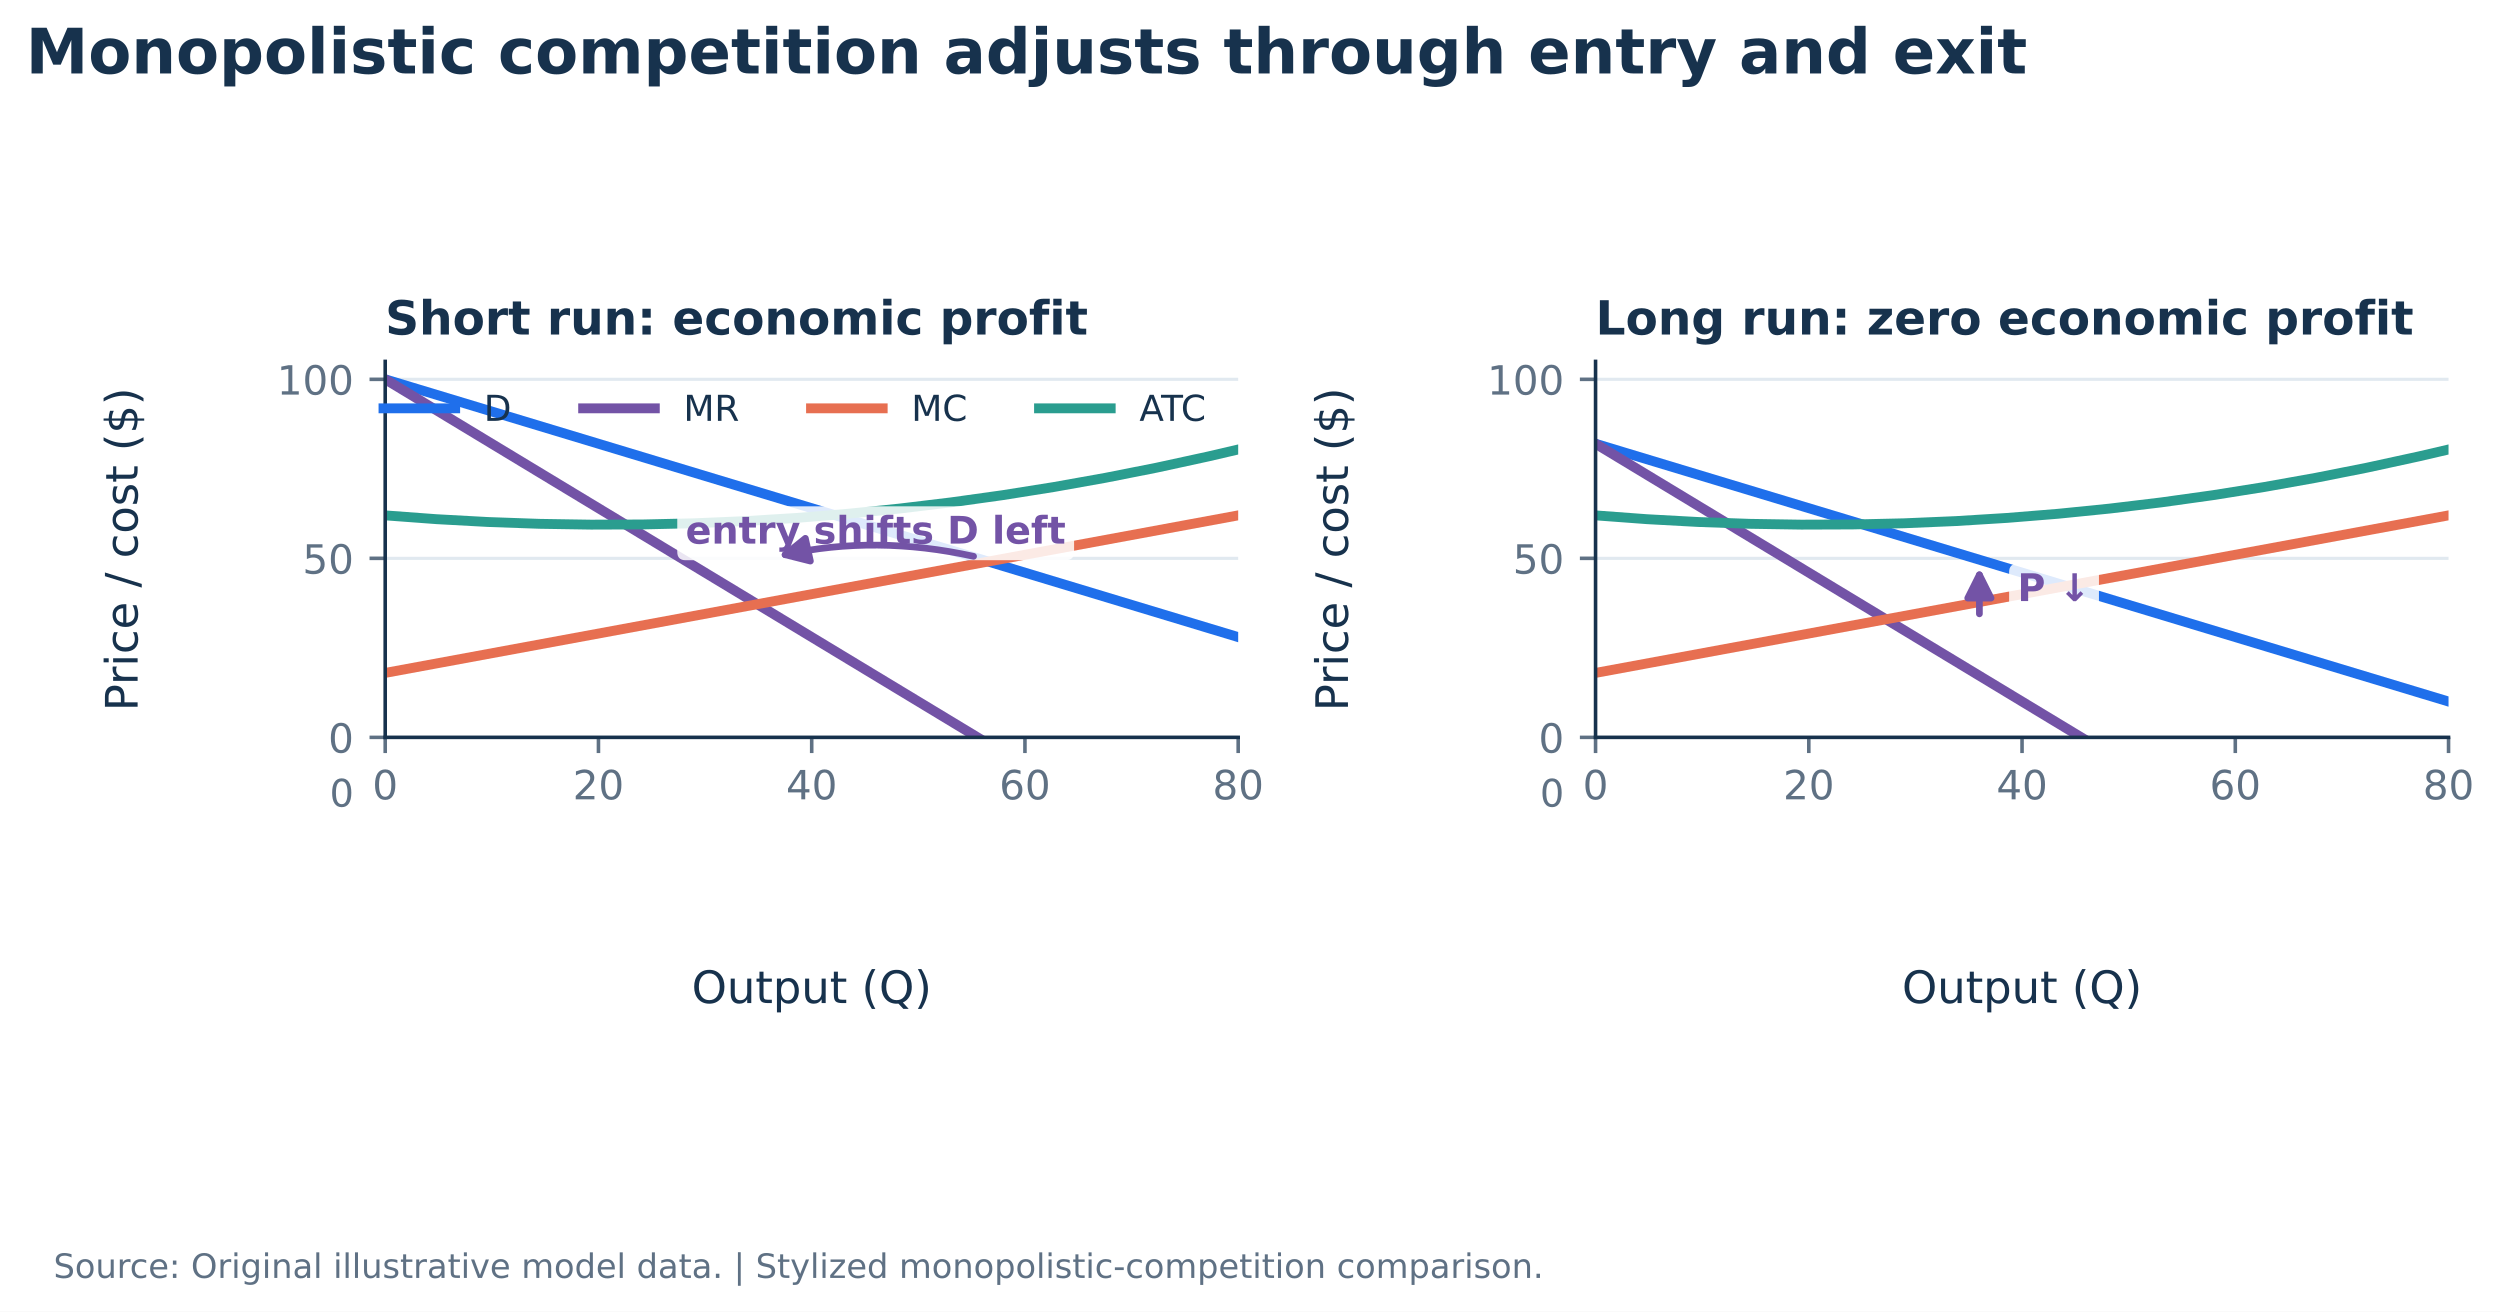
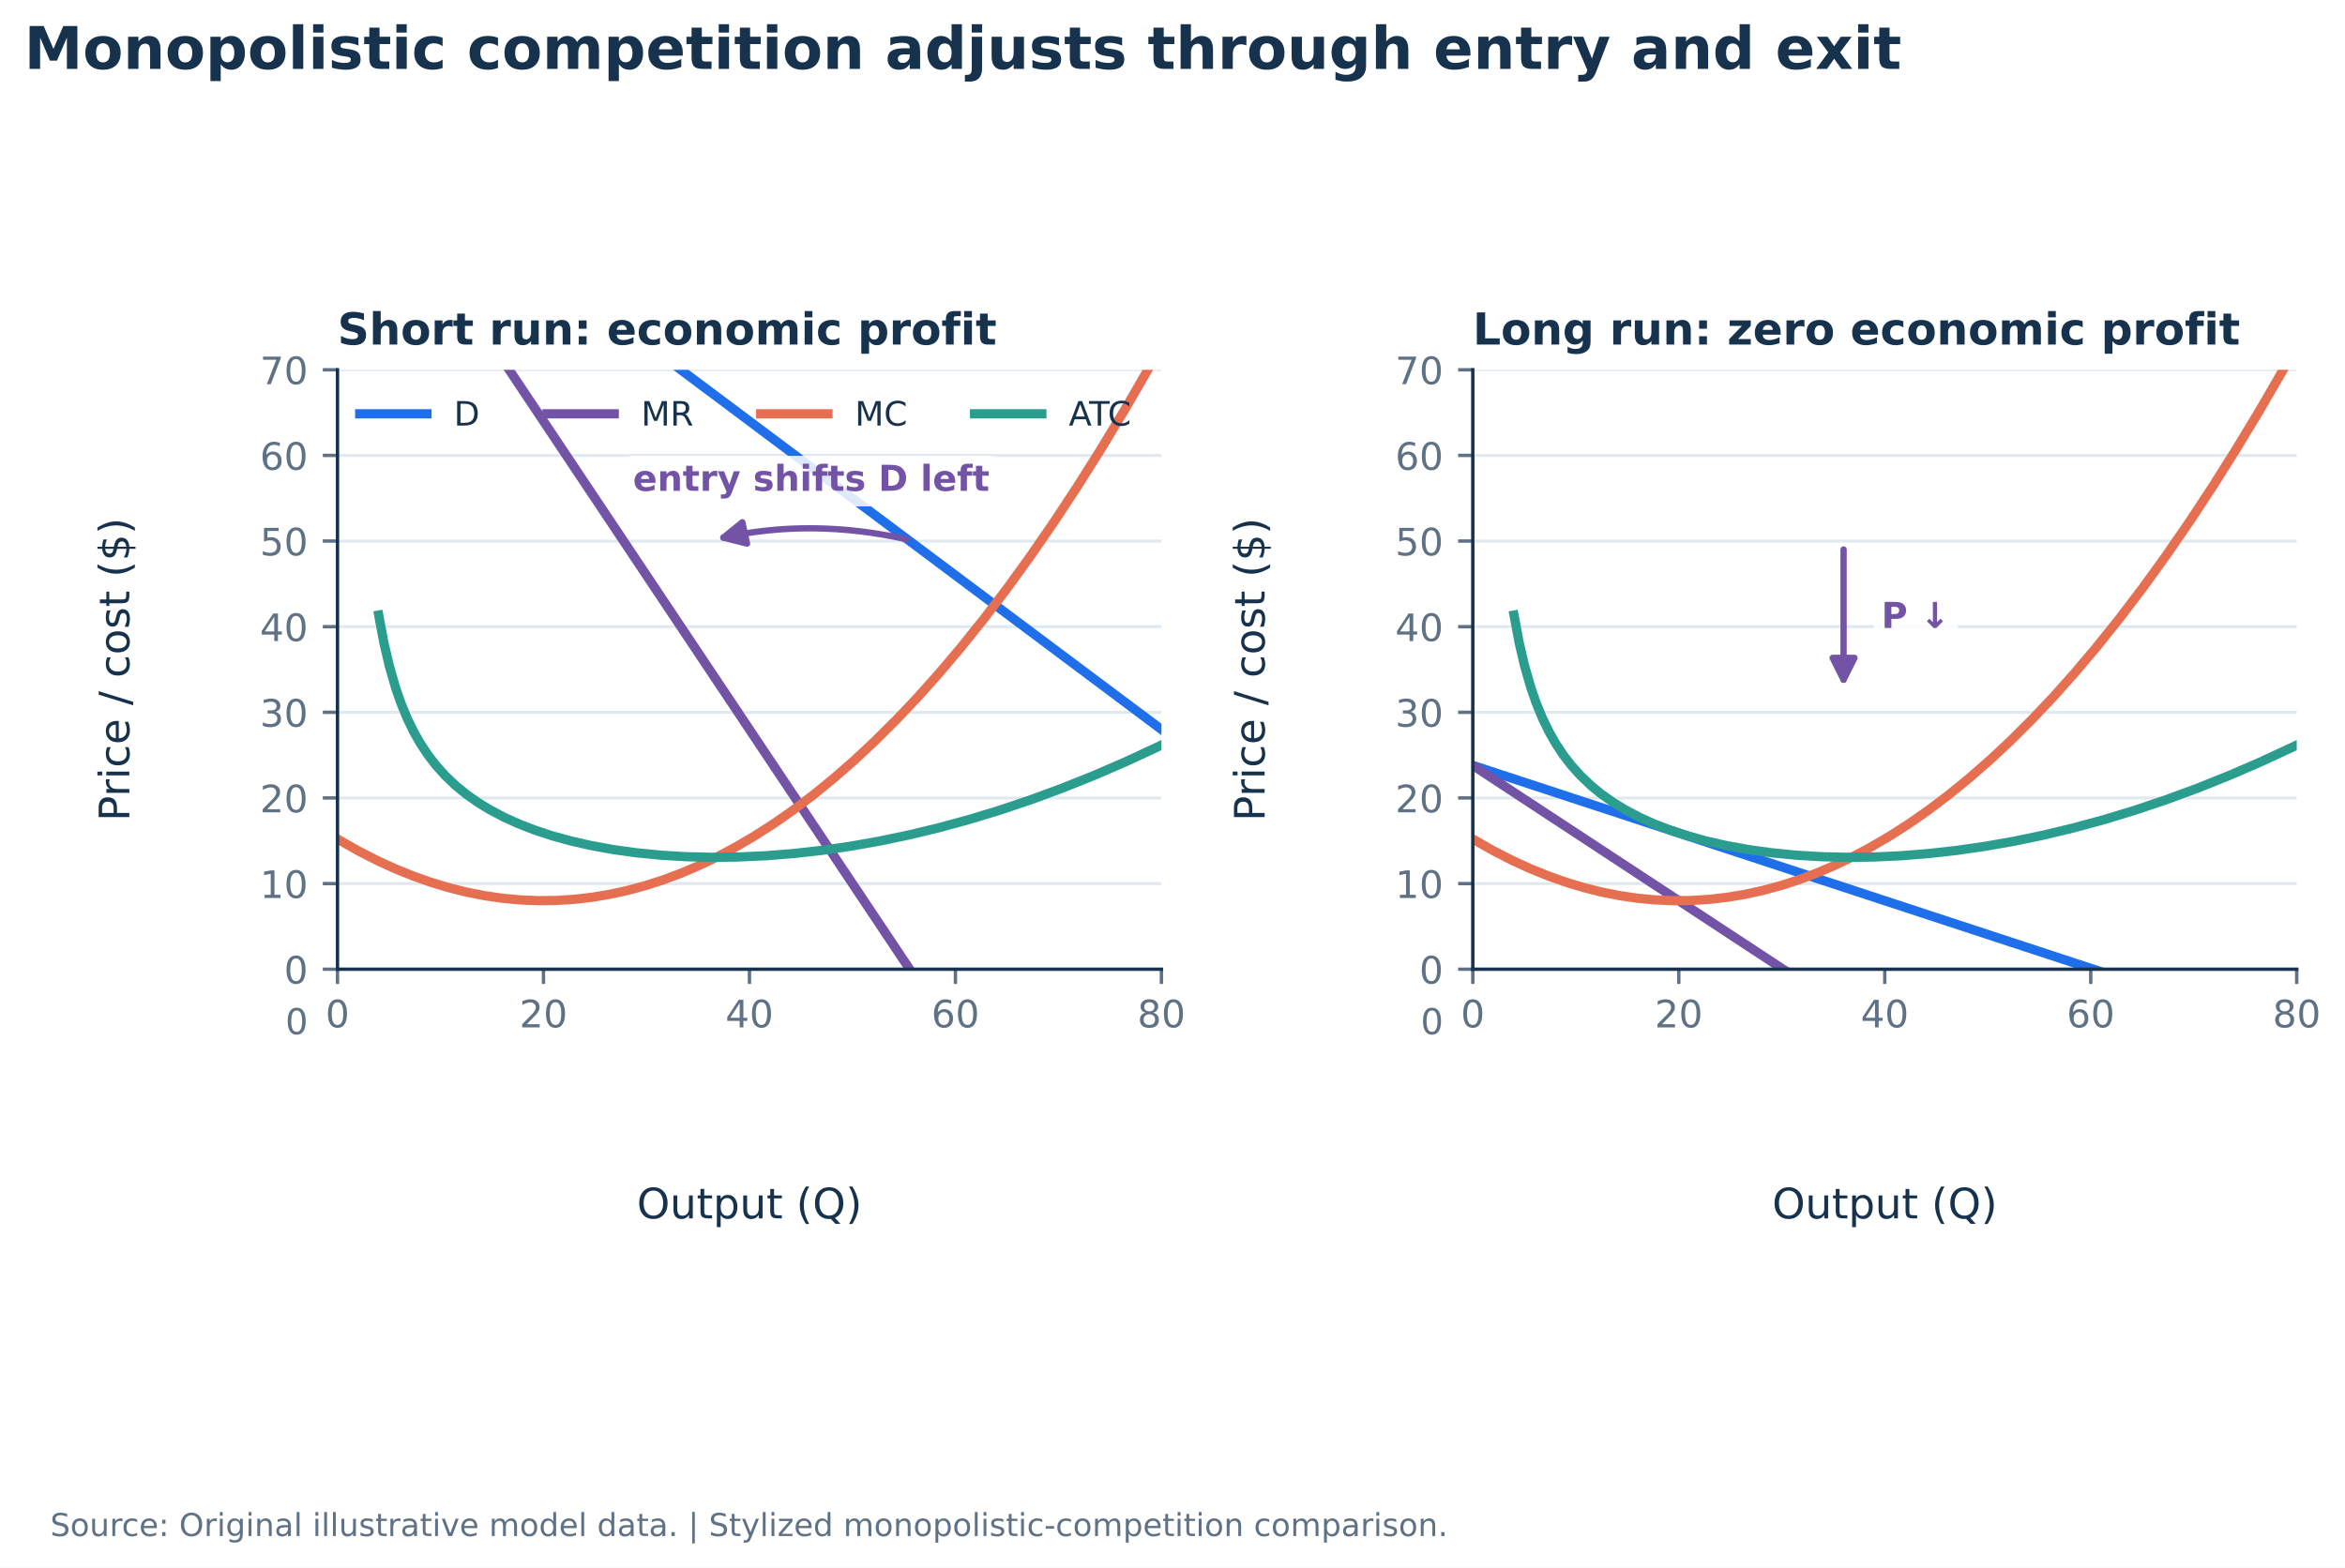
- <svg xmlns="http://www.w3.org/2000/svg" xmlns:xlink="http://www.w3.org/1999/xlink" width="557.989pt" height="292.752pt" viewBox="0 0 557.989 292.752" version="1.1">
+ <svg xmlns="http://www.w3.org/2000/svg" xmlns:xlink="http://www.w3.org/1999/xlink" width="557.989pt" height="373.104pt" viewBox="0 0 557.989 373.104" version="1.1">
  <defs>
    <style type="text/css">*{stroke-linejoin: round; stroke-linecap: butt}</style>
  </defs>
  <g id="figure_1">
    <g id="patch_1">
-       <path d="M 0 292.752 L 557.989 292.752 L 557.989 0 L 0 0 z " style="fill: #ffffff" />
+       <path d="M 0 373.104  L 557.989 373.104  L 557.989 0  L 0 0  z " style="fill: #ffffff" />
    </g>
    <g id="axes_1">
      <g id="patch_2">
-         <path d="M 85.977 164.576 L 276.358 164.576 L 276.358 80.664 L 85.977 80.664 z " style="fill: #ffffff" />
+         <path d="M 80.307 230.672  L 276.358 230.672  L 276.358 88.008  L 80.307 88.008  z " style="fill: #ffffff" />
      </g>
      <g id="matplotlib.axis_1">
        <g id="xtick_1">
          <g id="line2d_1">
            <defs>
-               <path id="m5de460778f" d="M 0 0 L 0 3.5 " style="stroke: #5f7184; stroke-width: 0.8" />
+               <path id="m8b4b57da9d" d="M 0 0  L 0 3.5  " style="stroke: #5f7184; stroke-width: 0.8" />
            </defs>
            <g>
-               <use xlink:href="#m5de460778f" x="85.977" y="164.576" style="fill: #5f7184; stroke: #5f7184; stroke-width: 0.8" />
+               <use xlink:href="#m8b4b57da9d" x="80.307" y="230.672" style="fill: #5f7184; stroke: #5f7184; stroke-width: 0.8" />
            </g>
          </g>
          <g id="text_1">
-             <text style="font-size: 9px; font-family: 'DejaVu Sans'; text-anchor: middle; fill: #5f7184" x="85.977" y="178.415" transform="rotate(-0 85.977 178.4146)">0</text>
+             <text style="font-size: 9px; font-family: 'DejaVu Sans'; text-anchor: middle; fill: #5f7184" x="80.307" y="244.511" transform="rotate(-0 80.307 244.5106)">0</text>
          </g>
        </g>
        <g id="xtick_2">
          <g id="line2d_2">
            <g>
-               <use xlink:href="#m5de460778f" x="133.572" y="164.576" style="fill: #5f7184; stroke: #5f7184; stroke-width: 0.8" />
+               <use xlink:href="#m8b4b57da9d" x="129.32" y="230.672" style="fill: #5f7184; stroke: #5f7184; stroke-width: 0.8" />
            </g>
          </g>
          <g id="text_2">
-             <text style="font-size: 9px; font-family: 'DejaVu Sans'; text-anchor: middle; fill: #5f7184" x="133.572" y="178.415" transform="rotate(-0 133.5724 178.4146)">20</text>
+             <text style="font-size: 9px; font-family: 'DejaVu Sans'; text-anchor: middle; fill: #5f7184" x="129.32" y="244.511" transform="rotate(-0 129.3199 244.5106)">20</text>
          </g>
        </g>
        <g id="xtick_3">
          <g id="line2d_3">
            <g>
-               <use xlink:href="#m5de460778f" x="181.168" y="164.576" style="fill: #5f7184; stroke: #5f7184; stroke-width: 0.8" />
+               <use xlink:href="#m8b4b57da9d" x="178.333" y="230.672" style="fill: #5f7184; stroke: #5f7184; stroke-width: 0.8" />
            </g>
          </g>
          <g id="text_3">
-             <text style="font-size: 9px; font-family: 'DejaVu Sans'; text-anchor: middle; fill: #5f7184" x="181.168" y="178.415" transform="rotate(-0 181.1678 178.4146)">40</text>
+             <text style="font-size: 9px; font-family: 'DejaVu Sans'; text-anchor: middle; fill: #5f7184" x="178.333" y="244.511" transform="rotate(-0 178.3328 244.5106)">40</text>
          </g>
        </g>
        <g id="xtick_4">
          <g id="line2d_4">
            <g>
-               <use xlink:href="#m5de460778f" x="228.763" y="164.576" style="fill: #5f7184; stroke: #5f7184; stroke-width: 0.8" />
+               <use xlink:href="#m8b4b57da9d" x="227.346" y="230.672" style="fill: #5f7184; stroke: #5f7184; stroke-width: 0.8" />
            </g>
          </g>
          <g id="text_4">
-             <text style="font-size: 9px; font-family: 'DejaVu Sans'; text-anchor: middle; fill: #5f7184" x="228.763" y="178.415" transform="rotate(-0 228.7631 178.4146)">60</text>
+             <text style="font-size: 9px; font-family: 'DejaVu Sans'; text-anchor: middle; fill: #5f7184" x="227.346" y="244.511" transform="rotate(-0 227.3456 244.5106)">60</text>
          </g>
        </g>
        <g id="xtick_5">
          <g id="line2d_5">
            <g>
-               <use xlink:href="#m5de460778f" x="276.358" y="164.576" style="fill: #5f7184; stroke: #5f7184; stroke-width: 0.8" />
+               <use xlink:href="#m8b4b57da9d" x="276.358" y="230.672" style="fill: #5f7184; stroke: #5f7184; stroke-width: 0.8" />
            </g>
          </g>
          <g id="text_5">
-             <text style="font-size: 9px; font-family: 'DejaVu Sans'; text-anchor: middle; fill: #5f7184" x="276.358" y="178.415" transform="rotate(-0 276.3585 178.4146)">80</text>
+             <text style="font-size: 9px; font-family: 'DejaVu Sans'; text-anchor: middle; fill: #5f7184" x="276.358" y="244.511" transform="rotate(-0 276.3585 244.5106)">80</text>
          </g>
        </g>
        <g id="text_6">
-           <text style="font-size: 10px; font-family: 'DejaVu Sans'; text-anchor: middle; fill: #17324d" x="181.168" y="223.885" transform="rotate(-0 181.1678 223.8847)">Output (Q)</text>
+           <text style="font-size: 10px; font-family: 'DejaVu Sans'; text-anchor: middle; fill: #17324d" x="178.333" y="289.981" transform="rotate(-0 178.3328 289.9808)">Output (Q)</text>
        </g>
      </g>
      <g id="matplotlib.axis_2">
        <g id="ytick_1">
          <g id="line2d_6">
-             <path d="M 85.977 164.576 L 276.358 164.576 " clip-path="url(#p2ff4a80d0f)" style="fill: none; stroke: #d9e3ec; stroke-opacity: 0.8; stroke-width: 0.7; stroke-linecap: square" />
+             <path d="M 80.307 230.672  L 276.358 230.672  " clip-path="url(#p179a53eedd)" style="fill: none; stroke: #d9e3ec; stroke-opacity: 0.8; stroke-width: 0.7; stroke-linecap: square" />
          </g>
          <g id="line2d_7">
            <defs>
-               <path id="m82852aaf4a" d="M 0 0 L -3.5 0 " style="stroke: #5f7184; stroke-width: 0.8" />
+               <path id="m5fd3dabdca" d="M 0 0  L -3.5 0  " style="stroke: #5f7184; stroke-width: 0.8" />
            </defs>
            <g>
-               <use xlink:href="#m82852aaf4a" x="85.977" y="164.576" style="fill: #5f7184; stroke: #5f7184; stroke-width: 0.8" />
+               <use xlink:href="#m5fd3dabdca" x="80.307" y="230.672" style="fill: #5f7184; stroke: #5f7184; stroke-width: 0.8" />
            </g>
          </g>
          <g id="text_7">
-             <text style="font-size: 9px; font-family: 'DejaVu Sans'; text-anchor: end; fill: #5f7184" x="78.977" y="167.995" transform="rotate(-0 78.977 167.9953)">0</text>
+             <text style="font-size: 9px; font-family: 'DejaVu Sans'; text-anchor: end; fill: #5f7184" x="73.307" y="234.091" transform="rotate(-0 73.307 234.0913)">0</text>
          </g>
        </g>
        <g id="ytick_2">
          <g id="line2d_8">
-             <path d="M 85.977 124.618 L 276.358 124.618 " clip-path="url(#p2ff4a80d0f)" style="fill: none; stroke: #d9e3ec; stroke-opacity: 0.8; stroke-width: 0.7; stroke-linecap: square" />
+             <path d="M 80.307 210.291  L 276.358 210.291  " clip-path="url(#p179a53eedd)" style="fill: none; stroke: #d9e3ec; stroke-opacity: 0.8; stroke-width: 0.7; stroke-linecap: square" />
          </g>
          <g id="line2d_9">
            <g>
-               <use xlink:href="#m82852aaf4a" x="85.977" y="124.618" style="fill: #5f7184; stroke: #5f7184; stroke-width: 0.8" />
+               <use xlink:href="#m5fd3dabdca" x="80.307" y="210.291" style="fill: #5f7184; stroke: #5f7184; stroke-width: 0.8" />
            </g>
          </g>
          <g id="text_8">
-             <text style="font-size: 9px; font-family: 'DejaVu Sans'; text-anchor: end; fill: #5f7184" x="78.977" y="128.037" transform="rotate(-0 78.977 128.0372)">50</text>
+             <text style="font-size: 9px; font-family: 'DejaVu Sans'; text-anchor: end; fill: #5f7184" x="73.307" y="213.711" transform="rotate(-0 73.307 213.7107)">10</text>
          </g>
        </g>
        <g id="ytick_3">
          <g id="line2d_10">
-             <path d="M 85.977 84.66 L 276.358 84.66 " clip-path="url(#p2ff4a80d0f)" style="fill: none; stroke: #d9e3ec; stroke-opacity: 0.8; stroke-width: 0.7; stroke-linecap: square" />
+             <path d="M 80.307 189.911  L 276.358 189.911  " clip-path="url(#p179a53eedd)" style="fill: none; stroke: #d9e3ec; stroke-opacity: 0.8; stroke-width: 0.7; stroke-linecap: square" />
          </g>
          <g id="line2d_11">
            <g>
-               <use xlink:href="#m82852aaf4a" x="85.977" y="84.66" style="fill: #5f7184; stroke: #5f7184; stroke-width: 0.8" />
+               <use xlink:href="#m5fd3dabdca" x="80.307" y="189.911" style="fill: #5f7184; stroke: #5f7184; stroke-width: 0.8" />
            </g>
          </g>
          <g id="text_9">
-             <text style="font-size: 9px; font-family: 'DejaVu Sans'; text-anchor: end; fill: #5f7184" x="78.977" y="88.079" transform="rotate(-0 78.977 88.07911)">100</text>
-           </g>
-         </g>
-         <g id="text_10">
-           <text style="font-size: 10px; font-family: 'DejaVu Sans'; text-anchor: middle; fill: #17324d" x="30.719" y="122.62" transform="rotate(-90 30.71856 122.62)">Price / cost ($)</text>
-         </g>
-       </g>
-       <g id="line2d_12">
-         <path d="M 85.977 84.66 L 276.358 142.199 L 276.358 142.199 " clip-path="url(#p2ff4a80d0f)" style="fill: none; stroke: #1f6feb; stroke-width: 2.2; stroke-linecap: square" />
-       </g>
-       <g id="line2d_13">
-         <path d="M 85.977 84.66 L 276.358 199.739 L 276.358 199.739 " clip-path="url(#p2ff4a80d0f)" style="fill: none; stroke: #7353a6; stroke-width: 2.2; stroke-linecap: square" />
-       </g>
-       <g id="line2d_14">
-         <path d="M 85.977 150.191 L 276.358 115.028 L 276.358 115.028 " clip-path="url(#p2ff4a80d0f)" style="fill: none; stroke: #e76f51; stroke-width: 2.2; stroke-linecap: square" />
-       </g>
-       <g id="line2d_15">
-         <path d="M 85.977 115.028 L 97.457 115.88 L 108.938 116.509 L 120.418 116.915 L 131.898 117.098 L 143.378 117.057 L 154.859 116.794 L 166.339 116.307 L 177.819 115.597 L 189.3 114.664 L 200.78 113.507 L 212.26 112.128 L 223.74 110.525 L 235.221 108.699 L 246.701 106.65 L 258.181 104.378 L 269.662 101.882 L 276.358 100.323 L 276.358 100.323 " clip-path="url(#p2ff4a80d0f)" style="fill: none; stroke: #2a9d8f; stroke-width: 2.2; stroke-linecap: square" />
+             <text style="font-size: 9px; font-family: 'DejaVu Sans'; text-anchor: end; fill: #5f7184" x="73.307" y="193.33" transform="rotate(-0 73.307 193.3302)">20</text>
+           </g>
+         </g>
+         <g id="ytick_4">
+           <g id="line2d_12">
+             <path d="M 80.307 169.53  L 276.358 169.53  " clip-path="url(#p179a53eedd)" style="fill: none; stroke: #d9e3ec; stroke-opacity: 0.8; stroke-width: 0.7; stroke-linecap: square" />
+           </g>
+           <g id="line2d_13">
+             <g>
+               <use xlink:href="#m5fd3dabdca" x="80.307" y="169.53" style="fill: #5f7184; stroke: #5f7184; stroke-width: 0.8" />
+             </g>
+           </g>
+           <g id="text_10">
+             <text style="font-size: 9px; font-family: 'DejaVu Sans'; text-anchor: end; fill: #5f7184" x="73.307" y="172.95" transform="rotate(-0 73.307 172.9496)">30</text>
+           </g>
+         </g>
+         <g id="ytick_5">
+           <g id="line2d_14">
+             <path d="M 80.307 149.15  L 276.358 149.15  " clip-path="url(#p179a53eedd)" style="fill: none; stroke: #d9e3ec; stroke-opacity: 0.8; stroke-width: 0.7; stroke-linecap: square" />
+           </g>
+           <g id="line2d_15">
+             <g>
+               <use xlink:href="#m5fd3dabdca" x="80.307" y="149.15" style="fill: #5f7184; stroke: #5f7184; stroke-width: 0.8" />
+             </g>
+           </g>
+           <g id="text_11">
+             <text style="font-size: 9px; font-family: 'DejaVu Sans'; text-anchor: end; fill: #5f7184" x="73.307" y="152.569" transform="rotate(-0 73.307 152.569)">40</text>
+           </g>
+         </g>
+         <g id="ytick_6">
+           <g id="line2d_16">
+             <path d="M 80.307 128.769  L 276.358 128.769  " clip-path="url(#p179a53eedd)" style="fill: none; stroke: #d9e3ec; stroke-opacity: 0.8; stroke-width: 0.7; stroke-linecap: square" />
+           </g>
+           <g id="line2d_17">
+             <g>
+               <use xlink:href="#m5fd3dabdca" x="80.307" y="128.769" style="fill: #5f7184; stroke: #5f7184; stroke-width: 0.8" />
+             </g>
+           </g>
+           <g id="text_12">
+             <text style="font-size: 9px; font-family: 'DejaVu Sans'; text-anchor: end; fill: #5f7184" x="73.307" y="132.188" transform="rotate(-0 73.307 132.1884)">50</text>
+           </g>
+         </g>
+         <g id="ytick_7">
+           <g id="line2d_18">
+             <path d="M 80.307 108.389  L 276.358 108.389  " clip-path="url(#p179a53eedd)" style="fill: none; stroke: #d9e3ec; stroke-opacity: 0.8; stroke-width: 0.7; stroke-linecap: square" />
+           </g>
+           <g id="line2d_19">
+             <g>
+               <use xlink:href="#m5fd3dabdca" x="80.307" y="108.389" style="fill: #5f7184; stroke: #5f7184; stroke-width: 0.8" />
+             </g>
+           </g>
+           <g id="text_13">
+             <text style="font-size: 9px; font-family: 'DejaVu Sans'; text-anchor: end; fill: #5f7184" x="73.307" y="111.808" transform="rotate(-0 73.307 111.8079)">60</text>
+           </g>
+         </g>
+         <g id="ytick_8">
+           <g id="line2d_20">
+             <path d="M 80.307 88.008  L 276.358 88.008  " clip-path="url(#p179a53eedd)" style="fill: none; stroke: #d9e3ec; stroke-opacity: 0.8; stroke-width: 0.7; stroke-linecap: square" />
+           </g>
+           <g id="line2d_21">
+             <g>
+               <use xlink:href="#m5fd3dabdca" x="80.307" y="88.008" style="fill: #5f7184; stroke: #5f7184; stroke-width: 0.8" />
+             </g>
+           </g>
+           <g id="text_14">
+             <text style="font-size: 9px; font-family: 'DejaVu Sans'; text-anchor: end; fill: #5f7184" x="73.307" y="91.427" transform="rotate(-0 73.307 91.4273)">70</text>
+           </g>
+         </g>
+         <g id="text_15">
+           <text style="font-size: 10px; font-family: 'DejaVu Sans'; text-anchor: middle; fill: #17324d" x="30.775" y="159.34" transform="rotate(-90 30.77481 159.34)">Price / cost ($)</text>
+         </g>
+       </g>
+       <g id="line2d_22">
+         <path d="M 80.307 26.866  L 276.358 173.606  L 276.358 173.606  " clip-path="url(#p179a53eedd)" style="fill: none; stroke: #1f6feb; stroke-width: 2.2; stroke-linecap: square" />
+       </g>
+       <g id="line2d_23">
+         <path d="M 80.307 26.866  L 276.358 320.347  L 276.358 320.347  " clip-path="url(#p179a53eedd)" style="fill: none; stroke: #7353a6; stroke-width: 2.2; stroke-linecap: square" />
+       </g>
+       <g id="line2d_24">
+         <path d="M 80.307 199.694  L 85.216 202.486  L 89.799 204.826  L 94.054 206.77  L 98.308 208.492  L 102.563 209.994  L 106.818 211.274  L 111.073 212.333  L 115.328 213.171  L 119.583 213.788  L 123.838 214.184  L 128.093 214.358  L 132.347 214.311  L 136.602 214.043  L 140.857 213.554  L 145.112 212.844  L 149.367 211.912  L 153.622 210.76  L 157.877 209.386  L 162.131 207.791  L 166.386 205.974  L 170.641 203.937  L 174.896 201.679  L 179.478 198.999  L 184.06 196.063  L 188.643 192.871  L 193.552 189.165  L 198.462 185.166  L 203.371 180.871  L 208.281 176.283  L 213.517 171.063  L 218.427 165.866  L 223.336 160.374  L 228.573 154.192  L 234.137 147.256  L 239.701 139.942  L 245.265 132.25  L 250.829 124.179  L 256.393 115.73  L 261.957 106.903  L 267.849 97.145  L 274.067 86.385  L 276.358 82.301  L 276.358 82.301  " clip-path="url(#p179a53eedd)" style="fill: none; stroke: #e76f51; stroke-width: 2.2; stroke-linecap: square" />
+       </g>
+       <g id="line2d_25">
+         <path d="M 90.11 146.386  L 91.353 153.012  L 92.597 158.357  L 94.152 163.746  L 95.395 167.321  L 96.95 171.095  L 98.505 174.27  L 100.059 176.994  L 101.925 179.796  L 103.791 182.203  L 105.967 184.623  L 108.455 186.988  L 110.942 189.021  L 113.74 190.993  L 116.539 192.704  L 119.959 194.507  L 123.379 196.056  L 127.111 197.507  L 131.153 198.847  L 135.817 200.141  L 140.481 201.206  L 145.767 202.174  L 151.363 202.955  L 157.271 203.536  L 163.179 203.891  L 169.398 204.038  L 175.616 203.968  L 182.146 203.671  L 188.675 203.156  L 195.516 202.391  L 202.356 201.402  L 209.197 200.194  L 216.037 198.771  L 223.189 197.058  L 230.34 195.117  L 237.803 192.852  L 245.265 190.344  L 252.728 187.596  L 260.19 184.609  L 267.652 181.385  L 275.115 177.925  L 276.358 177.326  L 276.358 177.326  " clip-path="url(#p179a53eedd)" style="fill: none; stroke: #2a9d8f; stroke-width: 2.2; stroke-linecap: square" />
      </g>
      <g id="patch_3">
-         <path d="M 85.977 164.576 L 85.977 80.664 " style="fill: none; stroke: #17324d; stroke-width: 0.8; stroke-linejoin: miter; stroke-linecap: square" />
+         <path d="M 80.307 230.672  L 80.307 88.008  " style="fill: none; stroke: #17324d; stroke-width: 0.8; stroke-linejoin: miter; stroke-linecap: square" />
      </g>
      <g id="patch_4">
-         <path d="M 85.977 164.576 L 276.358 164.576 " style="fill: none; stroke: #17324d; stroke-width: 0.8; stroke-linejoin: miter; stroke-linecap: square" />
-       </g>
-       <g id="text_11">
-         <text style="font-size: 8.5px; font-family: 'DejaVu Sans'; text-anchor: end; fill: #5f7184" x="78.977" y="180.035" transform="rotate(-0 78.977 180.0347)">0</text>
-       </g>
-       <g id="text_12">
+         <path d="M 80.307 230.672  L 276.358 230.672  " style="fill: none; stroke: #17324d; stroke-width: 0.8; stroke-linejoin: miter; stroke-linecap: square" />
+       </g>
+       <g id="text_16">
+         <text style="font-size: 8.5px; font-family: 'DejaVu Sans'; text-anchor: end; fill: #5f7184" x="73.307" y="246.131" transform="rotate(-0 73.307 246.1307)">0</text>
+       </g>
+       <g id="text_17">
        <g id="patch_5">
-           <path d="M 153.033 125.04 L 237.86 125.04 Q 239.73 125.04 239.73 123.17 L 239.73 114.877 Q 239.73 113.007 237.86 113.007 L 153.033 113.007 Q 151.163 113.007 151.163 114.877 L 151.163 123.17 Q 151.163 125.04 153.033 125.04 z " style="fill: #ffffff; opacity: 0.85" />
-         </g>
-         <text style="font-weight: 700; font-size: 8.5px; font-family: 'DejaVu Sans'; text-anchor: middle; fill: #7353a6" x="195.446" y="121.336" transform="rotate(-0 195.4464 121.336)">entry shifts D left</text>
-       </g>
-       <g id="text_13">
-         <text style="font-weight: 700; font-size: 10.5px; font-family: 'DejaVu Sans'; text-anchor: start; fill: #17324d" x="85.977" y="74.664" transform="rotate(-0 85.977 74.664)">Short run: economic profit</text>
+           <path d="M 150.623 120.519  L 235.45 120.519  Q 237.32 120.519 237.32 118.649  L 237.32 110.356  Q 237.32 108.486 235.45 108.486  L 150.623 108.486  Q 148.753 108.486 148.753 110.356  L 148.753 118.649  Q 148.753 120.519 150.623 120.519  z " style="fill: #ffffff; opacity: 0.85" />
+         </g>
+         <text style="font-weight: 700; font-size: 8.5px; font-family: 'DejaVu Sans'; text-anchor: middle; fill: #7353a6" x="193.037" y="116.815" transform="rotate(-0 193.0366 116.815)">entry shifts D left</text>
+       </g>
+       <g id="text_18">
+         <text style="font-weight: 700; font-size: 10.5px; font-family: 'DejaVu Sans'; text-anchor: start; fill: #17324d" x="80.307" y="82.008" transform="rotate(-0 80.307 82.008)">Short run: economic profit</text>
      </g>
      <g id="legend_1">
-         <g id="line2d_16">
-           <path d="M 85.594 91.143 L 93.594 91.143 L 101.594 91.143 " style="fill: none; stroke: #1f6feb; stroke-width: 2.2; stroke-linecap: square" />
-         </g>
-         <g id="text_14">
-           <text style="font-size: 8px; font-family: 'DejaVu Sans'; text-anchor: start; fill: #17324d" x="107.993" y="93.943" transform="rotate(-0 107.9935 93.94275)">D</text>
-         </g>
-         <g id="line2d_17">
-           <path d="M 130.154 91.143 L 138.154 91.143 L 146.154 91.143 " style="fill: none; stroke: #7353a6; stroke-width: 2.2; stroke-linecap: square" />
-         </g>
-         <g id="text_15">
-           <text style="font-size: 8px; font-family: 'DejaVu Sans'; text-anchor: start; fill: #17324d" x="152.554" y="93.943" transform="rotate(-0 152.5535 93.94275)">MR</text>
-         </g>
-         <g id="line2d_18">
-           <path d="M 181.015 91.143 L 189.015 91.143 L 197.015 91.143 " style="fill: none; stroke: #e76f51; stroke-width: 2.2; stroke-linecap: square" />
-         </g>
-         <g id="text_16">
-           <text style="font-size: 8px; font-family: 'DejaVu Sans'; text-anchor: start; fill: #17324d" x="203.415" y="93.943" transform="rotate(-0 203.4147 93.94275)">MC</text>
-         </g>
-         <g id="line2d_19">
-           <path d="M 231.904 91.143 L 239.904 91.143 L 247.904 91.143 " style="fill: none; stroke: #2a9d8f; stroke-width: 2.2; stroke-linecap: square" />
-         </g>
-         <g id="text_17">
-           <text style="font-size: 8px; font-family: 'DejaVu Sans'; text-anchor: start; fill: #17324d" x="254.304" y="93.943" transform="rotate(-0 254.3035 93.94275)">ATC</text>
+         <g id="line2d_26">
+           <path d="M 85.594 98.487  L 93.594 98.487  L 101.594 98.487  " style="fill: none; stroke: #1f6feb; stroke-width: 2.2; stroke-linecap: square" />
+         </g>
+         <g id="text_19">
+           <text style="font-size: 8px; font-family: 'DejaVu Sans'; text-anchor: start; fill: #17324d" x="107.993" y="101.287" transform="rotate(-0 107.9935 101.2867)">D</text>
+         </g>
+         <g id="line2d_27">
+           <path d="M 130.154 98.487  L 138.154 98.487  L 146.154 98.487  " style="fill: none; stroke: #7353a6; stroke-width: 2.2; stroke-linecap: square" />
+         </g>
+         <g id="text_20">
+           <text style="font-size: 8px; font-family: 'DejaVu Sans'; text-anchor: start; fill: #17324d" x="152.554" y="101.287" transform="rotate(-0 152.5535 101.2867)">MR</text>
+         </g>
+         <g id="line2d_28">
+           <path d="M 181.015 98.487  L 189.015 98.487  L 197.015 98.487  " style="fill: none; stroke: #e76f51; stroke-width: 2.2; stroke-linecap: square" />
+         </g>
+         <g id="text_21">
+           <text style="font-size: 8px; font-family: 'DejaVu Sans'; text-anchor: start; fill: #17324d" x="203.415" y="101.287" transform="rotate(-0 203.4147 101.2867)">MC</text>
+         </g>
+         <g id="line2d_29">
+           <path d="M 231.904 98.487  L 239.904 98.487  L 247.904 98.487  " style="fill: none; stroke: #2a9d8f; stroke-width: 2.2; stroke-linecap: square" />
+         </g>
+         <g id="text_22">
+           <text style="font-size: 8px; font-family: 'DejaVu Sans'; text-anchor: start; fill: #17324d" x="254.304" y="101.287" transform="rotate(-0 254.3035 101.2867)">ATC</text>
        </g>
      </g>
      <g id="patch_6">
-         <path d="M 217.295 124.169 Q 195.445 119.355 175.234 123.809 " style="fill: none; stroke: #7353a6; stroke-width: 1.5; stroke-linecap: round" />
-         <path d="M 180.872 125.229 L 175.234 123.809 L 179.753 120.151 z " style="fill: #7353a6; stroke: #7353a6; stroke-width: 1.5; stroke-linecap: round" />
+         <path d="M 215.596 128.32  Q 193.038 123.337 172.118 127.958  " style="fill: none; stroke: #7353a6; stroke-width: 1.5; stroke-linecap: round" />
+         <path d="M 177.757 129.375  L 172.118 127.958  L 176.635 124.297  z " style="fill: #7353a6; stroke: #7353a6; stroke-width: 1.5; stroke-linecap: round" />
      </g>
    </g>
    <g id="axes_2">
      <g id="patch_7">
-         <path d="M 356.121 164.576 L 546.503 164.576 L 546.503 80.664 L 356.121 80.664 z " style="fill: #ffffff" />
+         <path d="M 350.451 230.672  L 546.503 230.672  L 546.503 88.008  L 350.451 88.008  z " style="fill: #ffffff" />
      </g>
      <g id="matplotlib.axis_3">
        <g id="xtick_6">
-           <g id="line2d_20">
-             <g>
-               <use xlink:href="#m5de460778f" x="356.121" y="164.576" style="fill: #5f7184; stroke: #5f7184; stroke-width: 0.8" />
-             </g>
-           </g>
-           <g id="text_18">
-             <text style="font-size: 9px; font-family: 'DejaVu Sans'; text-anchor: middle; fill: #5f7184" x="356.121" y="178.415" transform="rotate(-0 356.121 178.4146)">0</text>
+           <g id="line2d_30">
+             <g>
+               <use xlink:href="#m8b4b57da9d" x="350.451" y="230.672" style="fill: #5f7184; stroke: #5f7184; stroke-width: 0.8" />
+             </g>
+           </g>
+           <g id="text_23">
+             <text style="font-size: 9px; font-family: 'DejaVu Sans'; text-anchor: middle; fill: #5f7184" x="350.451" y="244.511" transform="rotate(-0 350.451 244.5106)">0</text>
          </g>
        </g>
        <g id="xtick_7">
-           <g id="line2d_21">
-             <g>
-               <use xlink:href="#m5de460778f" x="403.716" y="164.576" style="fill: #5f7184; stroke: #5f7184; stroke-width: 0.8" />
-             </g>
-           </g>
-           <g id="text_19">
-             <text style="font-size: 9px; font-family: 'DejaVu Sans'; text-anchor: middle; fill: #5f7184" x="403.716" y="178.415" transform="rotate(-0 403.7164 178.4146)">20</text>
+           <g id="line2d_31">
+             <g>
+               <use xlink:href="#m8b4b57da9d" x="399.464" y="230.672" style="fill: #5f7184; stroke: #5f7184; stroke-width: 0.8" />
+             </g>
+           </g>
+           <g id="text_24">
+             <text style="font-size: 9px; font-family: 'DejaVu Sans'; text-anchor: middle; fill: #5f7184" x="399.464" y="244.511" transform="rotate(-0 399.4639 244.5106)">20</text>
          </g>
        </g>
        <g id="xtick_8">
-           <g id="line2d_22">
-             <g>
-               <use xlink:href="#m5de460778f" x="451.312" y="164.576" style="fill: #5f7184; stroke: #5f7184; stroke-width: 0.8" />
-             </g>
-           </g>
-           <g id="text_20">
-             <text style="font-size: 9px; font-family: 'DejaVu Sans'; text-anchor: middle; fill: #5f7184" x="451.312" y="178.415" transform="rotate(-0 451.3118 178.4146)">40</text>
+           <g id="line2d_32">
+             <g>
+               <use xlink:href="#m8b4b57da9d" x="448.477" y="230.672" style="fill: #5f7184; stroke: #5f7184; stroke-width: 0.8" />
+             </g>
+           </g>
+           <g id="text_25">
+             <text style="font-size: 9px; font-family: 'DejaVu Sans'; text-anchor: middle; fill: #5f7184" x="448.477" y="244.511" transform="rotate(-0 448.4767 244.5106)">40</text>
          </g>
        </g>
        <g id="xtick_9">
-           <g id="line2d_23">
-             <g>
-               <use xlink:href="#m5de460778f" x="498.907" y="164.576" style="fill: #5f7184; stroke: #5f7184; stroke-width: 0.8" />
-             </g>
-           </g>
-           <g id="text_21">
-             <text style="font-size: 9px; font-family: 'DejaVu Sans'; text-anchor: middle; fill: #5f7184" x="498.907" y="178.415" transform="rotate(-0 498.9071 178.4146)">60</text>
+           <g id="line2d_33">
+             <g>
+               <use xlink:href="#m8b4b57da9d" x="497.49" y="230.672" style="fill: #5f7184; stroke: #5f7184; stroke-width: 0.8" />
+             </g>
+           </g>
+           <g id="text_26">
+             <text style="font-size: 9px; font-family: 'DejaVu Sans'; text-anchor: middle; fill: #5f7184" x="497.49" y="244.511" transform="rotate(-0 497.4896 244.5106)">60</text>
          </g>
        </g>
        <g id="xtick_10">
-           <g id="line2d_24">
-             <g>
-               <use xlink:href="#m5de460778f" x="546.503" y="164.576" style="fill: #5f7184; stroke: #5f7184; stroke-width: 0.8" />
-             </g>
-           </g>
-           <g id="text_22">
-             <text style="font-size: 9px; font-family: 'DejaVu Sans'; text-anchor: middle; fill: #5f7184" x="546.503" y="178.415" transform="rotate(-0 546.5025 178.4146)">80</text>
-           </g>
-         </g>
-         <g id="text_23">
-           <text style="font-size: 10px; font-family: 'DejaVu Sans'; text-anchor: middle; fill: #17324d" x="451.312" y="223.885" transform="rotate(-0 451.3118 223.8847)">Output (Q)</text>
+           <g id="line2d_34">
+             <g>
+               <use xlink:href="#m8b4b57da9d" x="546.503" y="230.672" style="fill: #5f7184; stroke: #5f7184; stroke-width: 0.8" />
+             </g>
+           </g>
+           <g id="text_27">
+             <text style="font-size: 9px; font-family: 'DejaVu Sans'; text-anchor: middle; fill: #5f7184" x="546.503" y="244.511" transform="rotate(-0 546.5025 244.5106)">80</text>
+           </g>
+         </g>
+         <g id="text_28">
+           <text style="font-size: 10px; font-family: 'DejaVu Sans'; text-anchor: middle; fill: #17324d" x="448.477" y="289.981" transform="rotate(-0 448.4767 289.9808)">Output (Q)</text>
        </g>
      </g>
      <g id="matplotlib.axis_4">
-         <g id="ytick_4">
-           <g id="line2d_25">
-             <path d="M 356.121 164.576 L 546.503 164.576 " clip-path="url(#p0c817682d3)" style="fill: none; stroke: #d9e3ec; stroke-opacity: 0.8; stroke-width: 0.7; stroke-linecap: square" />
-           </g>
-           <g id="line2d_26">
-             <g>
-               <use xlink:href="#m82852aaf4a" x="356.121" y="164.576" style="fill: #5f7184; stroke: #5f7184; stroke-width: 0.8" />
-             </g>
-           </g>
-           <g id="text_24">
-             <text style="font-size: 9px; font-family: 'DejaVu Sans'; text-anchor: end; fill: #5f7184" x="349.121" y="167.995" transform="rotate(-0 349.121 167.9953)">0</text>
-           </g>
-         </g>
-         <g id="ytick_5">
-           <g id="line2d_27">
-             <path d="M 356.121 124.618 L 546.503 124.618 " clip-path="url(#p0c817682d3)" style="fill: none; stroke: #d9e3ec; stroke-opacity: 0.8; stroke-width: 0.7; stroke-linecap: square" />
-           </g>
-           <g id="line2d_28">
-             <g>
-               <use xlink:href="#m82852aaf4a" x="356.121" y="124.618" style="fill: #5f7184; stroke: #5f7184; stroke-width: 0.8" />
-             </g>
-           </g>
-           <g id="text_25">
-             <text style="font-size: 9px; font-family: 'DejaVu Sans'; text-anchor: end; fill: #5f7184" x="349.121" y="128.037" transform="rotate(-0 349.121 128.0372)">50</text>
-           </g>
-         </g>
-         <g id="ytick_6">
-           <g id="line2d_29">
-             <path d="M 356.121 84.66 L 546.503 84.66 " clip-path="url(#p0c817682d3)" style="fill: none; stroke: #d9e3ec; stroke-opacity: 0.8; stroke-width: 0.7; stroke-linecap: square" />
-           </g>
-           <g id="line2d_30">
-             <g>
-               <use xlink:href="#m82852aaf4a" x="356.121" y="84.66" style="fill: #5f7184; stroke: #5f7184; stroke-width: 0.8" />
-             </g>
-           </g>
-           <g id="text_26">
-             <text style="font-size: 9px; font-family: 'DejaVu Sans'; text-anchor: end; fill: #5f7184" x="349.121" y="88.079" transform="rotate(-0 349.121 88.07911)">100</text>
-           </g>
-         </g>
-         <g id="text_27">
-           <text style="font-size: 10px; font-family: 'DejaVu Sans'; text-anchor: middle; fill: #17324d" x="300.863" y="122.62" transform="rotate(-90 300.8626 122.62)">Price / cost ($)</text>
-         </g>
-       </g>
-       <g id="line2d_31">
-         <path d="M 356.121 99.045 L 546.503 156.584 L 546.503 156.584 " clip-path="url(#p0c817682d3)" style="fill: none; stroke: #1f6feb; stroke-width: 2.2; stroke-linecap: square" />
-       </g>
-       <g id="line2d_32">
-         <path d="M 356.121 99.045 L 546.503 214.124 L 546.503 214.124 " clip-path="url(#p0c817682d3)" style="fill: none; stroke: #7353a6; stroke-width: 2.2; stroke-linecap: square" />
-       </g>
-       <g id="line2d_33">
-         <path d="M 356.121 150.191 L 546.503 115.028 L 546.503 115.028 " clip-path="url(#p0c817682d3)" style="fill: none; stroke: #e76f51; stroke-width: 2.2; stroke-linecap: square" />
-       </g>
-       <g id="line2d_34">
-         <path d="M 356.121 115.028 L 367.601 115.88 L 379.082 116.509 L 390.562 116.915 L 402.042 117.098 L 413.522 117.057 L 425.003 116.794 L 436.483 116.307 L 447.963 115.597 L 459.444 114.664 L 470.924 113.507 L 482.404 112.128 L 493.884 110.525 L 505.365 108.699 L 516.845 106.65 L 528.325 104.378 L 539.806 101.882 L 546.503 100.323 L 546.503 100.323 " clip-path="url(#p0c817682d3)" style="fill: none; stroke: #2a9d8f; stroke-width: 2.2; stroke-linecap: square" />
+         <g id="ytick_9">
+           <g id="line2d_35">
+             <path d="M 350.451 230.672  L 546.503 230.672  " clip-path="url(#p1708d53393)" style="fill: none; stroke: #d9e3ec; stroke-opacity: 0.8; stroke-width: 0.7; stroke-linecap: square" />
+           </g>
+           <g id="line2d_36">
+             <g>
+               <use xlink:href="#m5fd3dabdca" x="350.451" y="230.672" style="fill: #5f7184; stroke: #5f7184; stroke-width: 0.8" />
+             </g>
+           </g>
+           <g id="text_29">
+             <text style="font-size: 9px; font-family: 'DejaVu Sans'; text-anchor: end; fill: #5f7184" x="343.451" y="234.091" transform="rotate(-0 343.451 234.0913)">0</text>
+           </g>
+         </g>
+         <g id="ytick_10">
+           <g id="line2d_37">
+             <path d="M 350.451 210.291  L 546.503 210.291  " clip-path="url(#p1708d53393)" style="fill: none; stroke: #d9e3ec; stroke-opacity: 0.8; stroke-width: 0.7; stroke-linecap: square" />
+           </g>
+           <g id="line2d_38">
+             <g>
+               <use xlink:href="#m5fd3dabdca" x="350.451" y="210.291" style="fill: #5f7184; stroke: #5f7184; stroke-width: 0.8" />
+             </g>
+           </g>
+           <g id="text_30">
+             <text style="font-size: 9px; font-family: 'DejaVu Sans'; text-anchor: end; fill: #5f7184" x="343.451" y="213.711" transform="rotate(-0 343.451 213.7107)">10</text>
+           </g>
+         </g>
+         <g id="ytick_11">
+           <g id="line2d_39">
+             <path d="M 350.451 189.911  L 546.503 189.911  " clip-path="url(#p1708d53393)" style="fill: none; stroke: #d9e3ec; stroke-opacity: 0.8; stroke-width: 0.7; stroke-linecap: square" />
+           </g>
+           <g id="line2d_40">
+             <g>
+               <use xlink:href="#m5fd3dabdca" x="350.451" y="189.911" style="fill: #5f7184; stroke: #5f7184; stroke-width: 0.8" />
+             </g>
+           </g>
+           <g id="text_31">
+             <text style="font-size: 9px; font-family: 'DejaVu Sans'; text-anchor: end; fill: #5f7184" x="343.451" y="193.33" transform="rotate(-0 343.451 193.3302)">20</text>
+           </g>
+         </g>
+         <g id="ytick_12">
+           <g id="line2d_41">
+             <path d="M 350.451 169.53  L 546.503 169.53  " clip-path="url(#p1708d53393)" style="fill: none; stroke: #d9e3ec; stroke-opacity: 0.8; stroke-width: 0.7; stroke-linecap: square" />
+           </g>
+           <g id="line2d_42">
+             <g>
+               <use xlink:href="#m5fd3dabdca" x="350.451" y="169.53" style="fill: #5f7184; stroke: #5f7184; stroke-width: 0.8" />
+             </g>
+           </g>
+           <g id="text_32">
+             <text style="font-size: 9px; font-family: 'DejaVu Sans'; text-anchor: end; fill: #5f7184" x="343.451" y="172.95" transform="rotate(-0 343.451 172.9496)">30</text>
+           </g>
+         </g>
+         <g id="ytick_13">
+           <g id="line2d_43">
+             <path d="M 350.451 149.15  L 546.503 149.15  " clip-path="url(#p1708d53393)" style="fill: none; stroke: #d9e3ec; stroke-opacity: 0.8; stroke-width: 0.7; stroke-linecap: square" />
+           </g>
+           <g id="line2d_44">
+             <g>
+               <use xlink:href="#m5fd3dabdca" x="350.451" y="149.15" style="fill: #5f7184; stroke: #5f7184; stroke-width: 0.8" />
+             </g>
+           </g>
+           <g id="text_33">
+             <text style="font-size: 9px; font-family: 'DejaVu Sans'; text-anchor: end; fill: #5f7184" x="343.451" y="152.569" transform="rotate(-0 343.451 152.569)">40</text>
+           </g>
+         </g>
+         <g id="ytick_14">
+           <g id="line2d_45">
+             <path d="M 350.451 128.769  L 546.503 128.769  " clip-path="url(#p1708d53393)" style="fill: none; stroke: #d9e3ec; stroke-opacity: 0.8; stroke-width: 0.7; stroke-linecap: square" />
+           </g>
+           <g id="line2d_46">
+             <g>
+               <use xlink:href="#m5fd3dabdca" x="350.451" y="128.769" style="fill: #5f7184; stroke: #5f7184; stroke-width: 0.8" />
+             </g>
+           </g>
+           <g id="text_34">
+             <text style="font-size: 9px; font-family: 'DejaVu Sans'; text-anchor: end; fill: #5f7184" x="343.451" y="132.188" transform="rotate(-0 343.451 132.1884)">50</text>
+           </g>
+         </g>
+         <g id="ytick_15">
+           <g id="line2d_47">
+             <path d="M 350.451 108.389  L 546.503 108.389  " clip-path="url(#p1708d53393)" style="fill: none; stroke: #d9e3ec; stroke-opacity: 0.8; stroke-width: 0.7; stroke-linecap: square" />
+           </g>
+           <g id="line2d_48">
+             <g>
+               <use xlink:href="#m5fd3dabdca" x="350.451" y="108.389" style="fill: #5f7184; stroke: #5f7184; stroke-width: 0.8" />
+             </g>
+           </g>
+           <g id="text_35">
+             <text style="font-size: 9px; font-family: 'DejaVu Sans'; text-anchor: end; fill: #5f7184" x="343.451" y="111.808" transform="rotate(-0 343.451 111.8079)">60</text>
+           </g>
+         </g>
+         <g id="ytick_16">
+           <g id="line2d_49">
+             <path d="M 350.451 88.008  L 546.503 88.008  " clip-path="url(#p1708d53393)" style="fill: none; stroke: #d9e3ec; stroke-opacity: 0.8; stroke-width: 0.7; stroke-linecap: square" />
+           </g>
+           <g id="line2d_50">
+             <g>
+               <use xlink:href="#m5fd3dabdca" x="350.451" y="88.008" style="fill: #5f7184; stroke: #5f7184; stroke-width: 0.8" />
+             </g>
+           </g>
+           <g id="text_36">
+             <text style="font-size: 9px; font-family: 'DejaVu Sans'; text-anchor: end; fill: #5f7184" x="343.451" y="91.427" transform="rotate(-0 343.451 91.4273)">70</text>
+           </g>
+         </g>
+         <g id="text_37">
+           <text style="font-size: 10px; font-family: 'DejaVu Sans'; text-anchor: middle; fill: #17324d" x="300.919" y="159.34" transform="rotate(-90 300.9188 159.34)">Price / cost ($)</text>
+         </g>
+       </g>
+       <g id="line2d_51">
+         <path d="M 350.451 182.166  L 546.503 246.569  L 546.503 246.569  " clip-path="url(#p1708d53393)" style="fill: none; stroke: #1f6feb; stroke-width: 2.2; stroke-linecap: square" />
+       </g>
+       <g id="line2d_52">
+         <path d="M 350.451 182.166  L 546.503 310.971  L 546.503 310.971  " clip-path="url(#p1708d53393)" style="fill: none; stroke: #7353a6; stroke-width: 2.2; stroke-linecap: square" />
+       </g>
+       <g id="line2d_53">
+         <path d="M 350.451 199.694  L 355.36 202.486  L 359.943 204.826  L 364.198 206.77  L 368.452 208.492  L 372.707 209.994  L 376.962 211.274  L 381.217 212.333  L 385.472 213.171  L 389.727 213.788  L 393.982 214.184  L 398.237 214.358  L 402.491 214.311  L 406.746 214.043  L 411.001 213.554  L 415.256 212.844  L 419.511 211.912  L 423.766 210.76  L 428.021 209.386  L 432.275 207.791  L 436.53 205.974  L 440.785 203.937  L 445.04 201.679  L 449.622 198.999  L 454.204 196.063  L 458.787 192.871  L 463.696 189.165  L 468.606 185.166  L 473.515 180.871  L 478.425 176.283  L 483.661 171.063  L 488.571 165.866  L 493.48 160.374  L 498.717 154.192  L 504.281 147.256  L 509.845 139.942  L 515.409 132.25  L 520.973 124.179  L 526.537 115.73  L 532.101 106.903  L 537.993 97.145  L 544.211 86.385  L 546.503 82.301  L 546.503 82.301  " clip-path="url(#p1708d53393)" style="fill: none; stroke: #e76f51; stroke-width: 2.2; stroke-linecap: square" />
+       </g>
+       <g id="line2d_54">
+         <path d="M 360.254 146.386  L 361.497 153.012  L 362.741 158.357  L 364.296 163.746  L 365.539 167.321  L 367.094 171.095  L 368.649 174.27  L 370.203 176.994  L 372.069 179.796  L 373.935 182.203  L 376.111 184.623  L 378.599 186.988  L 381.086 189.021  L 383.884 190.993  L 386.683 192.704  L 390.103 194.507  L 393.523 196.056  L 397.255 197.507  L 401.297 198.847  L 405.961 200.141  L 410.625 201.206  L 415.911 202.174  L 421.507 202.955  L 427.415 203.536  L 433.323 203.891  L 439.542 204.038  L 445.76 203.968  L 452.29 203.671  L 458.819 203.156  L 465.66 202.391  L 472.5 201.402  L 479.341 200.194  L 486.181 198.771  L 493.333 197.058  L 500.484 195.117  L 507.947 192.852  L 515.409 190.344  L 522.872 187.596  L 530.334 184.609  L 537.796 181.385  L 545.259 177.925  L 546.503 177.326  L 546.503 177.326  " clip-path="url(#p1708d53393)" style="fill: none; stroke: #2a9d8f; stroke-width: 2.2; stroke-linecap: square" />
      </g>
      <g id="patch_8">
-         <path d="M 356.121 164.576 L 356.121 80.664 " style="fill: none; stroke: #17324d; stroke-width: 0.8; stroke-linejoin: miter; stroke-linecap: square" />
+         <path d="M 350.451 230.672  L 350.451 88.008  " style="fill: none; stroke: #17324d; stroke-width: 0.8; stroke-linejoin: miter; stroke-linecap: square" />
      </g>
      <g id="patch_9">
-         <path d="M 356.121 164.576 L 546.503 164.576 " style="fill: none; stroke: #17324d; stroke-width: 0.8; stroke-linejoin: miter; stroke-linecap: square" />
-       </g>
-       <g id="text_28">
-         <text style="font-size: 8.5px; font-family: 'DejaVu Sans'; text-anchor: end; fill: #5f7184" x="349.121" y="180.035" transform="rotate(-0 349.121 180.0347)">0</text>
-       </g>
-       <g id="text_29">
+         <path d="M 350.451 230.672  L 546.503 230.672  " style="fill: none; stroke: #17324d; stroke-width: 0.8; stroke-linejoin: miter; stroke-linecap: square" />
+       </g>
+       <g id="text_38">
+         <text style="font-size: 8.5px; font-family: 'DejaVu Sans'; text-anchor: end; fill: #5f7184" x="343.451" y="246.131" transform="rotate(-0 343.451 246.1307)">0</text>
+       </g>
+       <g id="text_39">
        <g id="patch_10">
-           <path d="M 450.295 137.794 L 466.607 137.794 Q 468.477 137.794 468.477 135.924 L 468.477 127.697 Q 468.477 125.827 466.607 125.827 L 450.295 125.827 Q 448.425 125.827 448.425 127.697 L 448.425 135.924 Q 448.425 137.794 450.295 137.794 z " style="fill: #ffffff; opacity: 0.85" />
-         </g>
-         <text style="font-weight: 700; font-size: 8.5px; font-family: 'DejaVu Sans'; text-anchor: middle; fill: #7353a6" x="458.451" y="134.156" transform="rotate(-0 458.4511 134.1558)">P ↓</text>
-       </g>
-       <g id="text_30">
-         <text style="font-weight: 700; font-size: 10.5px; font-family: 'DejaVu Sans'; text-anchor: start; fill: #17324d" x="356.121" y="74.664" transform="rotate(-0 356.121 74.664)">Long run: zero economic profit</text>
+           <path d="M 447.673 153.095  L 463.985 153.095  Q 465.855 153.095 465.855 151.225  L 465.855 142.998  Q 465.855 141.128 463.985 141.128  L 447.673 141.128  Q 445.803 141.128 445.803 142.998  L 445.803 151.225  Q 445.803 153.095 447.673 153.095  z " style="fill: #ffffff; opacity: 0.85" />
+         </g>
+         <text style="font-weight: 700; font-size: 8.5px; font-family: 'DejaVu Sans'; text-anchor: middle; fill: #7353a6" x="455.829" y="149.457" transform="rotate(-0 455.8287 149.4571)">P ↓</text>
+       </g>
+       <g id="text_40">
+         <text style="font-weight: 700; font-size: 10.5px; font-family: 'DejaVu Sans'; text-anchor: start; fill: #17324d" x="350.451" y="82.008" transform="rotate(-0 350.451 82.008)">Long run: zero economic profit</text>
      </g>
      <g id="patch_11">
-         <path d="M 441.793 137.005 Q 441.793 131.811 441.793 128.294 " style="fill: none; stroke: #7353a6; stroke-width: 1.5; stroke-linecap: round" />
-         <path d="M 439.193 133.494 L 441.793 128.294 L 444.393 133.494 z " style="fill: #7353a6; stroke: #7353a6; stroke-width: 1.5; stroke-linecap: round" />
+         <path d="M 438.674 130.771  Q 438.674 147.111 438.674 161.775  " style="fill: none; stroke: #7353a6; stroke-width: 1.5; stroke-linecap: round" />
+         <path d="M 441.274 156.575  L 438.674 161.775  L 436.074 156.575  z " style="fill: #7353a6; stroke: #7353a6; stroke-width: 1.5; stroke-linecap: round" />
      </g>
    </g>
-     <g id="text_31">
+     <g id="text_41">
      <text style="font-weight: 700; font-size: 14px; font-family: 'DejaVu Sans'; text-anchor: start; fill: #17324d" x="5.76" y="16.398" transform="rotate(-0 5.76 16.39781)">Monopolistic competition adjusts through entry and exit</text>
    </g>
-     <g id="text_32">
-       <text style="font-size: 7.5px; font-family: 'DejaVu Sans'; text-anchor: start; fill: #5f7184" x="11.952" y="285.224" transform="rotate(-0 11.952 285.2236)">Source: Original illustrative model data.  |  Stylized monopolistic-competition comparison.</text>
+     <g id="text_42">
+       <text style="font-size: 7.5px; font-family: 'DejaVu Sans'; text-anchor: start; fill: #5f7184" x="11.952" y="365.576" transform="rotate(-0 11.952 365.5756)">Source: Original illustrative model data.  |  Stylized monopolistic-competition comparison.</text>
    </g>
  </g>
  <defs>
-     <clipPath id="p2ff4a80d0f">
-       <rect x="85.977" y="80.664" width="190.381" height="83.912" />
+     <clipPath id="p179a53eedd">
+       <rect x="80.307" y="88.008" width="196.052" height="142.664" />
    </clipPath>
-     <clipPath id="p0c817682d3">
-       <rect x="356.121" y="80.664" width="190.381" height="83.912" />
+     <clipPath id="p1708d53393">
+       <rect x="350.451" y="88.008" width="196.052" height="142.664" />
    </clipPath>
  </defs>
</svg>
